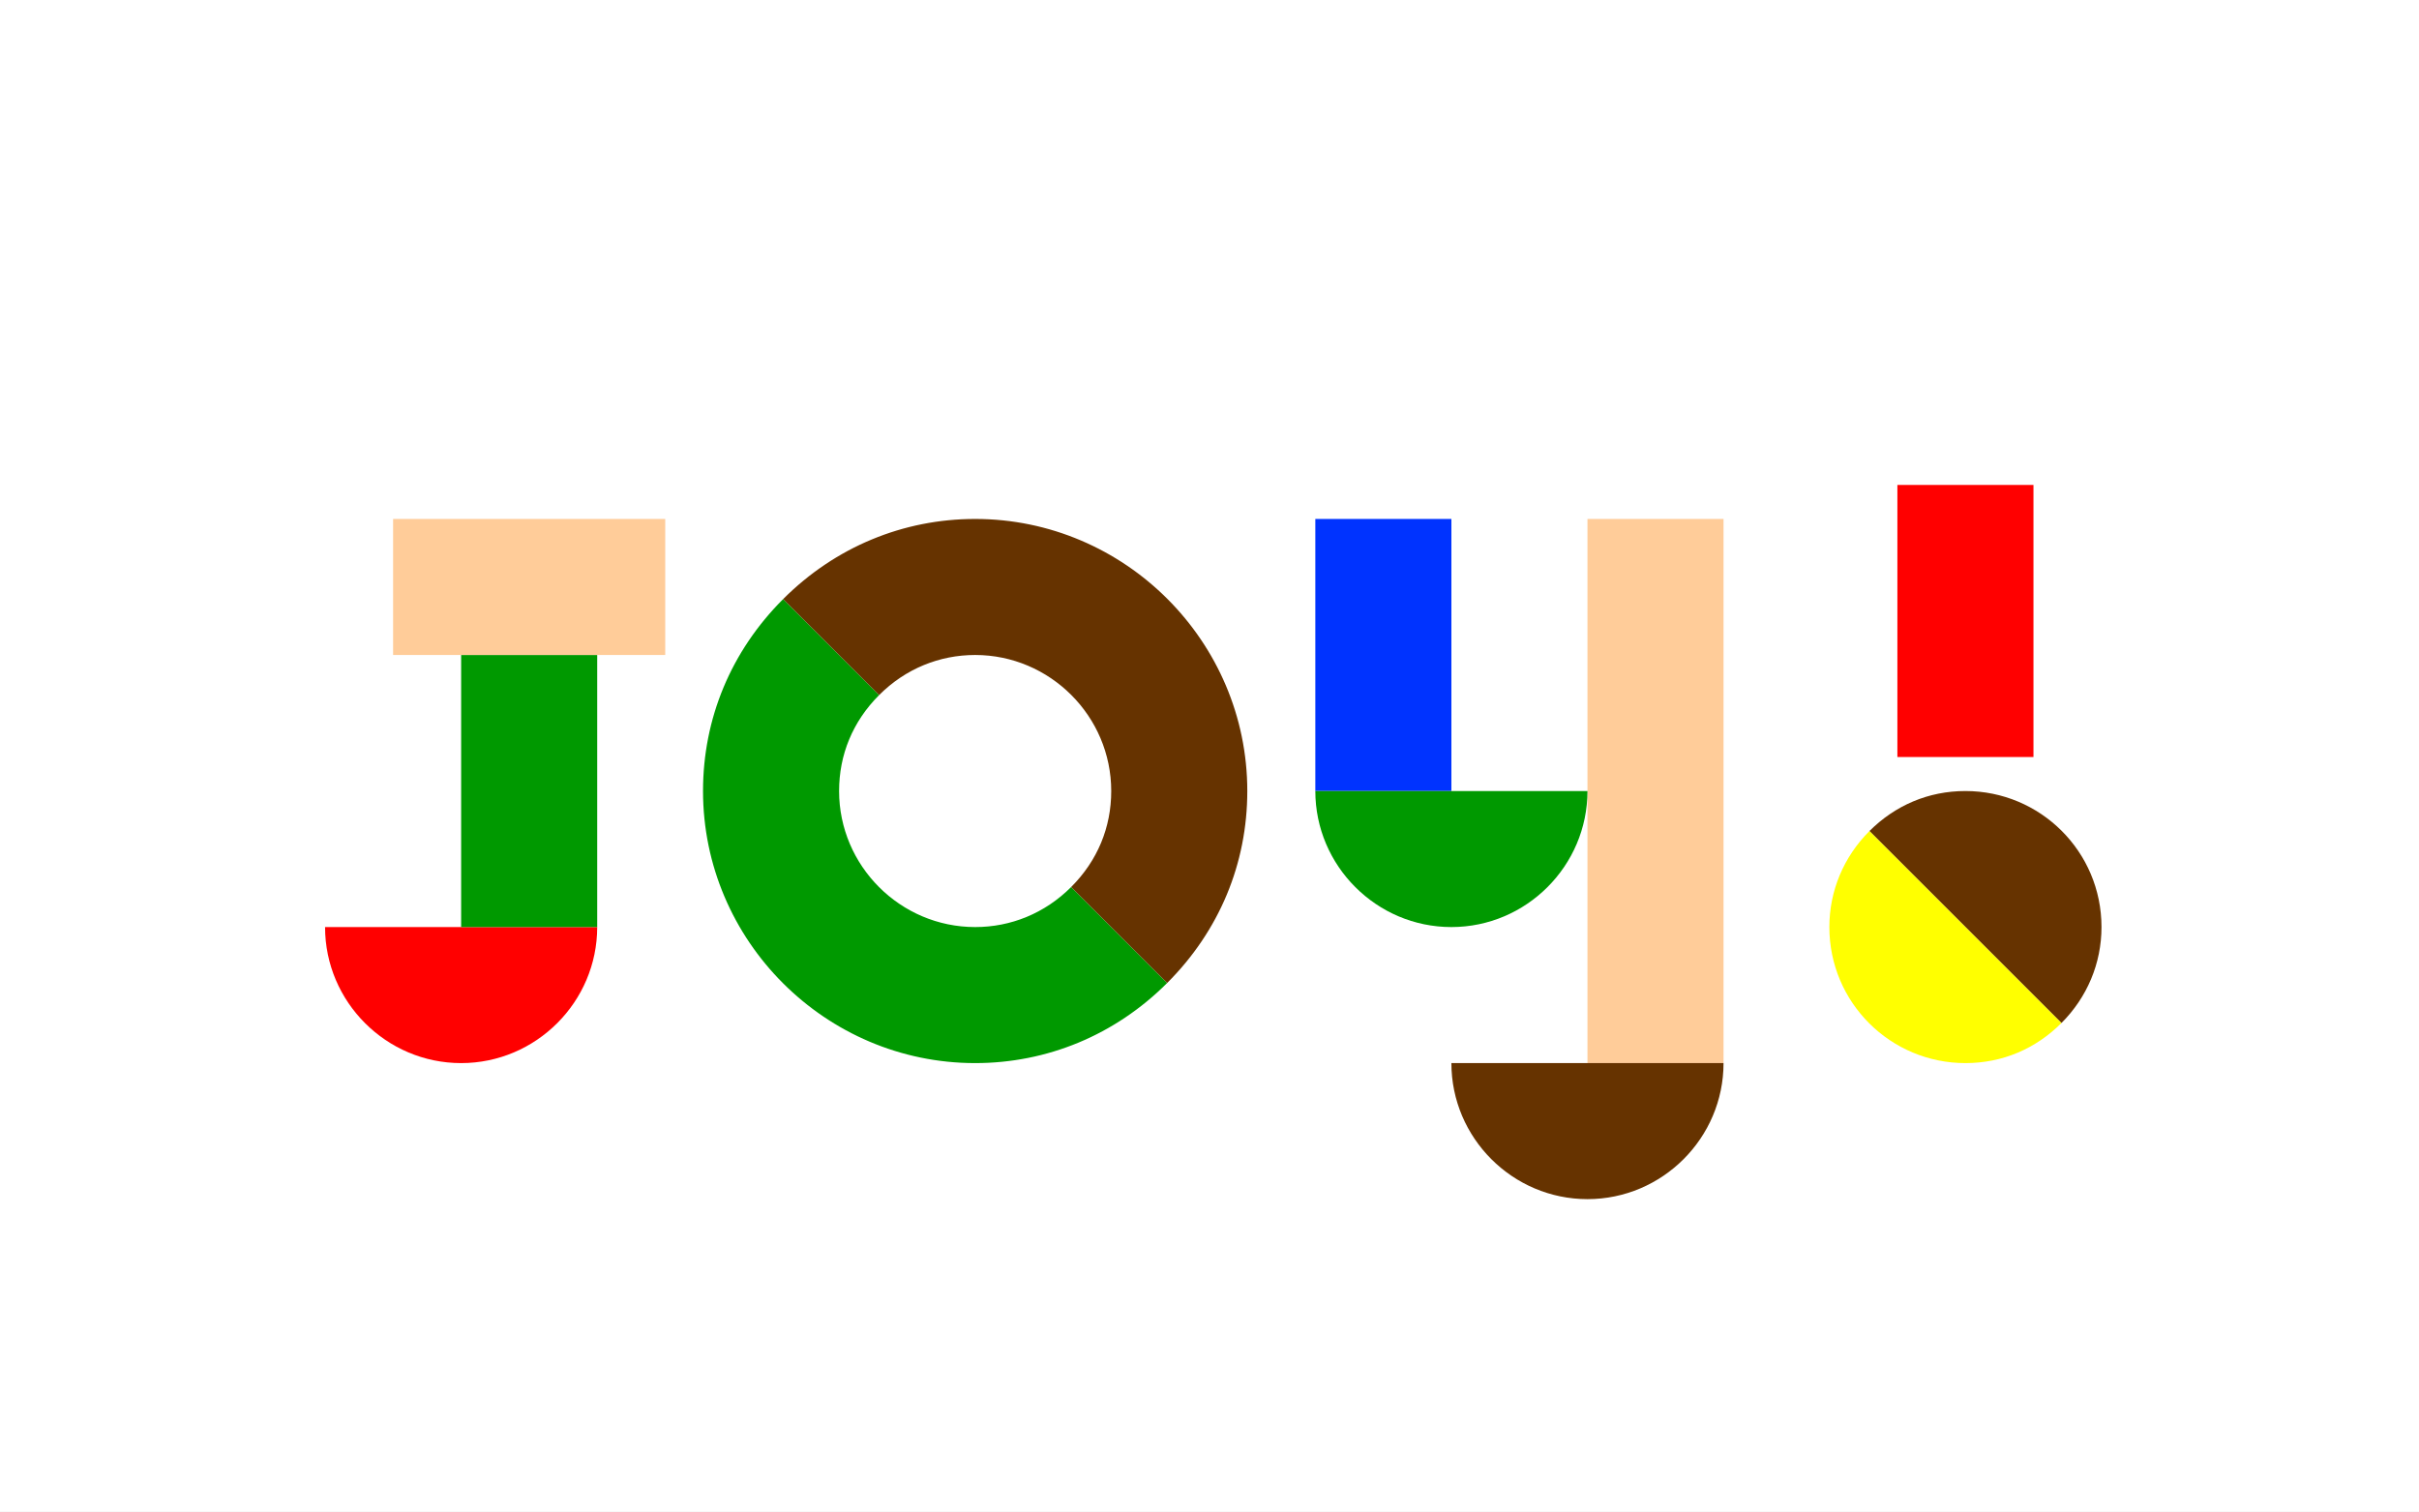
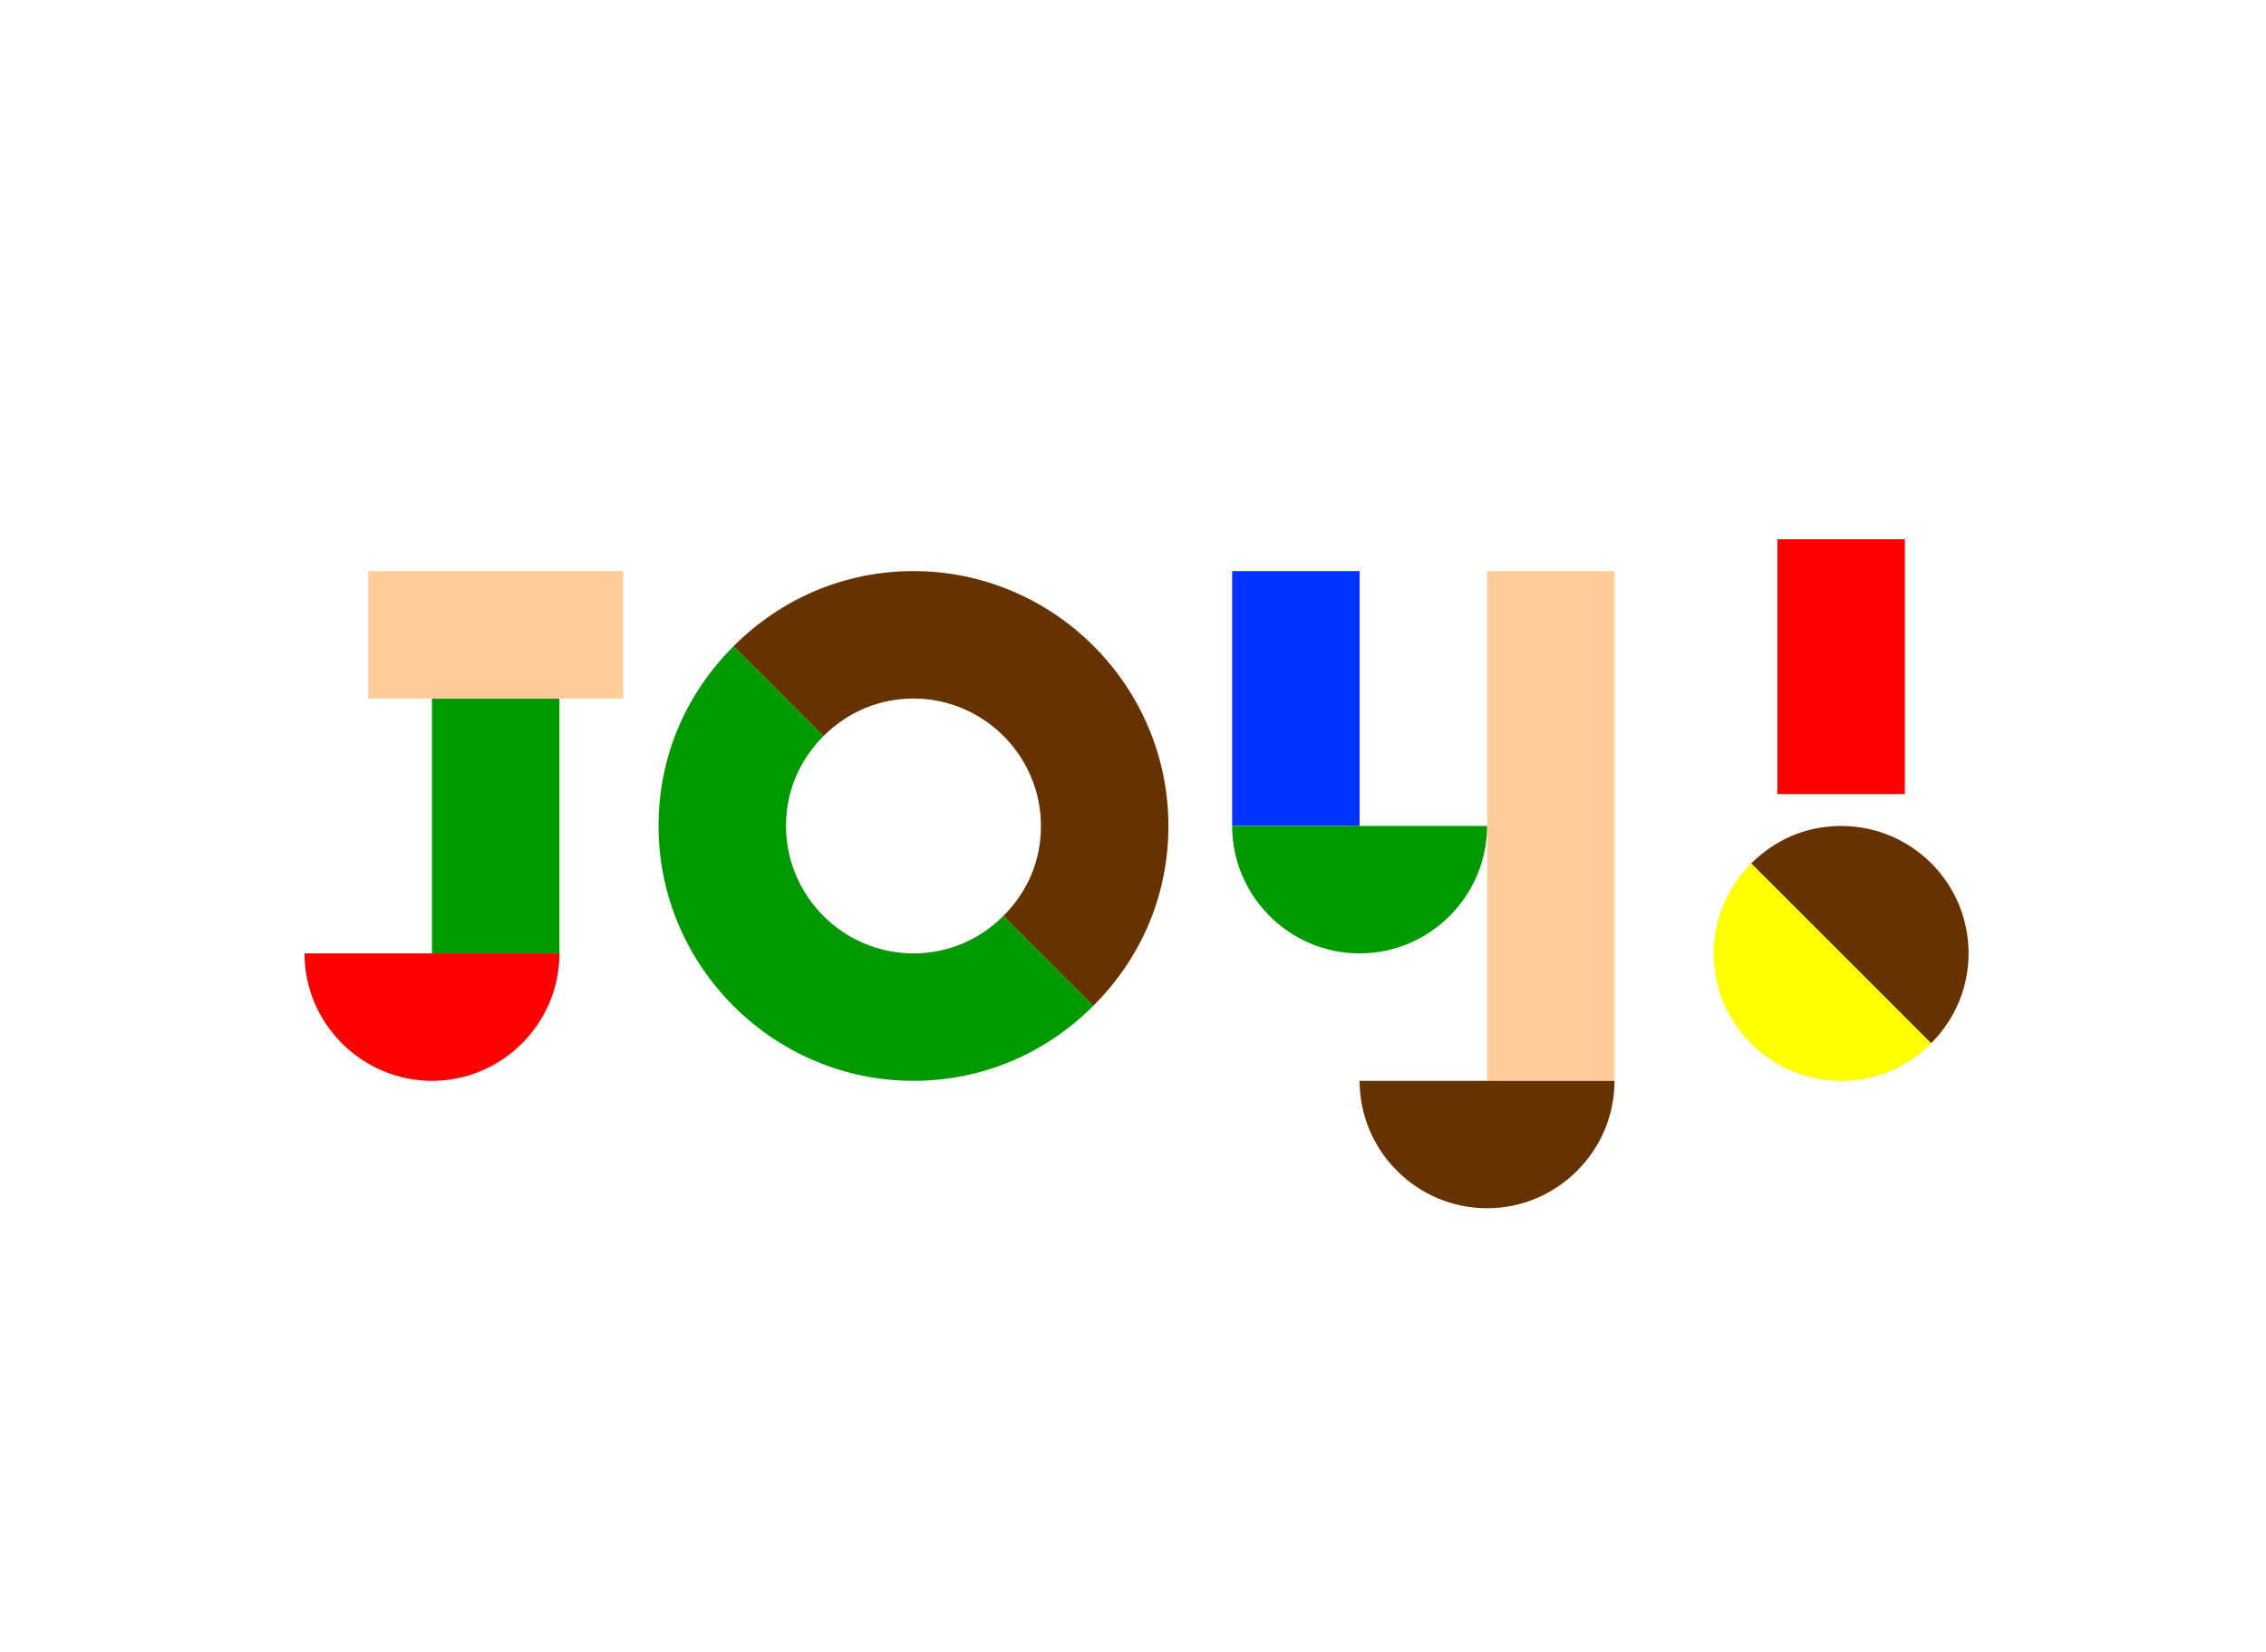
- <svg xmlns="http://www.w3.org/2000/svg" version="1.1" id="svg1" width="640" height="400" viewBox="0 0 640 400">
+ <svg xmlns="http://www.w3.org/2000/svg" version="1.1" id="svg1" width="640" height="466.667" viewBox="0 0 640 466.667">
  <defs id="defs1" />
  <g id="g1">
-     <path id="path1" d="M 0,3000 V 0 H 4800 V 3000 H 0" style="fill:#ffffff;fill-opacity:1;fill-rule:nonzero;stroke:none" transform="matrix(0.1333333,0,0,-0.1333333,0,400)" />
-     <path id="path2" d="m 915.02,890 c 148.5,0 270,121.5 270,270 h -540 c 0,-148.5 121.5,-270 270,-270" style="fill:#ff0000;fill-opacity:1;fill-rule:nonzero;stroke:none" transform="matrix(0.1333333,0,0,-0.1333333,0,400)" />
-     <path id="path3" d="m 915.02,1160 h 270 v 540 h -270 z" style="fill:#009900;fill-opacity:1;fill-rule:nonzero;stroke:none" transform="matrix(0.1333333,0,0,-0.1333333,0,400)" />
-     <path id="path4" d="m 780.02,1700 h 540 v 270 h -540 z" style="fill:#ffcc99;fill-opacity:1;fill-rule:nonzero;stroke:none" transform="matrix(0.1333333,0,0,-0.1333333,0,400)" />
-     <path id="path5" d="m 1935,890 c 142.5,0 277.5,55.5 381,159 l -190.5,190.5 C 2073,1187 2005.5,1160 1935,1160 c -148.5,0 -270,121.5 -270,270 0,72 27,138 79.5,190.5 L 1554,1811 c -103.5,-103.5 -159,-237 -159,-381 0,-297 243,-540 540,-540" style="fill:#009900;fill-opacity:1;fill-rule:nonzero;stroke:none" transform="matrix(0.1333333,0,0,-0.1333333,0,400)" />
-     <path id="path6" d="m 2316,1049 c 103.5,103.5 159,237 159,381 0,297 -243,540 -540,540 -142.5,0 -277.5,-55.5 -381,-159 l 190.5,-190.5 c 52.5,52.5 120,79.5 190.5,79.5 148.5,0 270,-121.5 270,-270 0,-72 -27,-138 -79.5,-190.5" style="fill:#663300;fill-opacity:1;fill-rule:nonzero;stroke:none" transform="matrix(0.1333333,0,0,-0.1333333,0,400)" />
-     <path id="path7" d="m 2609.99,1430 h 270 v 540 h -270 z" style="fill:#0033ff;fill-opacity:1;fill-rule:nonzero;stroke:none" transform="matrix(0.1333333,0,0,-0.1333333,0,400)" />
-     <path id="path8" d="m 3149.99,890 h 270 v 1080 h -270 z" style="fill:#ffcc99;fill-opacity:1;fill-rule:nonzero;stroke:none" transform="matrix(0.1333333,0,0,-0.1333333,0,400)" />
-     <path id="path9" d="m 2879.99,1160 c 148.5,0 270,121.5 270,270 h -540 c 0,-148.5 121.5,-270 270,-270" style="fill:#009900;fill-opacity:1;fill-rule:nonzero;stroke:none" transform="matrix(0.1333333,0,0,-0.1333333,0,400)" />
-     <path id="path10" d="m 3149.99,620 c 148.5,0 270,121.5 270,270 h -540 c 0,-148.5 121.5,-270 270,-270" style="fill:#663300;fill-opacity:1;fill-rule:nonzero;stroke:none" transform="matrix(0.1333333,0,0,-0.1333333,0,400)" />
-     <path id="path11" d="m 3764.98,1497.5 h 270 v 540 h -270 z" style="fill:#ff0000;fill-opacity:1;fill-rule:nonzero;stroke:none" transform="matrix(0.1333333,0,0,-0.1333333,0,400)" />
-     <path id="path12" d="m 4090.48,969.5 c 51,51 79.5,118.5 79.5,190.5 0,150 -121.5,270 -270,270 -73.5,0 -139.5,-28.5 -190.5,-79.5" style="fill:#663300;fill-opacity:1;fill-rule:nonzero;stroke:none" transform="matrix(0.1333333,0,0,-0.1333333,0,400)" />
-     <path id="path13" d="m 3899.98,890 c 73.5,0 139.5,28.5 190.5,79.5 l -381,381 c -51,-51 -79.5,-118.5 -79.5,-190.5 0,-150 121.5,-270 270,-270" style="fill:#ffff00;fill-opacity:1;fill-rule:nonzero;stroke:none" transform="matrix(0.1333333,0,0,-0.1333333,0,400)" />
+     <path id="path1" d="M 0,3750 V -250 H 4800 V 3750 H 0" style="fill:#ffffff;fill-opacity:1;fill-rule:nonzero;stroke:none" transform="matrix(0.1333333,0,0,-0.1333333,0,466.6667)" />
+     <path id="path2" d="m 915.02,1210 c 148.5,0 270,121.5 270,270 h -540 c 0,-148.5 121.5,-270 270,-270" style="fill:#ff0000;fill-opacity:1;fill-rule:nonzero;stroke:none" transform="matrix(0.1333333,0,0,-0.1333333,0,466.6667)" />
+     <path id="path3" d="m 915.02,1480 h 270 v 540 h -270 z" style="fill:#009900;fill-opacity:1;fill-rule:nonzero;stroke:none" transform="matrix(0.1333333,0,0,-0.1333333,0,466.6667)" />
+     <path id="path4" d="m 780.02,2020 h 540 v 270 h -540 z" style="fill:#ffcc99;fill-opacity:1;fill-rule:nonzero;stroke:none" transform="matrix(0.1333333,0,0,-0.1333333,0,466.6667)" />
+     <path id="path5" d="m 1935,1210 c 142.5,0 277.5,55.5 381,159 l -190.5,190.5 C 2073,1507 2005.5,1480 1935,1480 c -148.5,0 -270,121.5 -270,270 0,72 27,138 79.5,190.5 L 1554,2131 c -103.5,-103.5 -159,-237 -159,-381 0,-297 243,-540 540,-540" style="fill:#009900;fill-opacity:1;fill-rule:nonzero;stroke:none" transform="matrix(0.1333333,0,0,-0.1333333,0,466.6667)" />
+     <path id="path6" d="m 2316,1369 c 103.5,103.5 159,237 159,381 0,297 -243,540 -540,540 -142.5,0 -277.5,-55.5 -381,-159 l 190.5,-190.5 c 52.5,52.5 120,79.5 190.5,79.5 148.5,0 270,-121.5 270,-270 0,-72 -27,-138 -79.5,-190.5" style="fill:#663300;fill-opacity:1;fill-rule:nonzero;stroke:none" transform="matrix(0.1333333,0,0,-0.1333333,0,466.6667)" />
+     <path id="path7" d="m 2610,1750 h 270 v 540 h -270 z" style="fill:#0033ff;fill-opacity:1;fill-rule:nonzero;stroke:none" transform="matrix(0.1333333,0,0,-0.1333333,0,466.6667)" />
+     <path id="path8" d="m 3150,1210 h 270 v 1080 h -270 z" style="fill:#ffcc99;fill-opacity:1;fill-rule:nonzero;stroke:none" transform="matrix(0.1333333,0,0,-0.1333333,0,466.6667)" />
+     <path id="path9" d="m 2880,1480 c 148.5,0 270,121.5 270,270 h -540 c 0,-148.5 121.5,-270 270,-270" style="fill:#009900;fill-opacity:1;fill-rule:nonzero;stroke:none" transform="matrix(0.1333333,0,0,-0.1333333,0,466.6667)" />
+     <path id="path10" d="m 3150,940 c 148.5,0 270,121.5 270,270 h -540 c 0,-148.5 121.5,-270 270,-270" style="fill:#663300;fill-opacity:1;fill-rule:nonzero;stroke:none" transform="matrix(0.1333333,0,0,-0.1333333,0,466.6667)" />
+     <path id="path11" d="m 3764.98,1817.5 h 270 v 540 h -270 z" style="fill:#ff0000;fill-opacity:1;fill-rule:nonzero;stroke:none" transform="matrix(0.1333333,0,0,-0.1333333,0,466.6667)" />
+     <path id="path12" d="m 4090.48,1289.5 c 51,51 79.5,118.5 79.5,190.5 0,150 -121.5,270 -270,270 -73.5,0 -139.5,-28.5 -190.5,-79.5" style="fill:#663300;fill-opacity:1;fill-rule:nonzero;stroke:none" transform="matrix(0.1333333,0,0,-0.1333333,0,466.6667)" />
+     <path id="path13" d="m 3899.98,1210 c 73.5,0 139.5,28.5 190.5,79.5 l -381,381 c -51,-51 -79.5,-118.5 -79.5,-190.5 0,-150 121.5,-270 270,-270" style="fill:#ffff00;fill-opacity:1;fill-rule:nonzero;stroke:none" transform="matrix(0.1333333,0,0,-0.1333333,0,466.6667)" />
  </g>
</svg>
